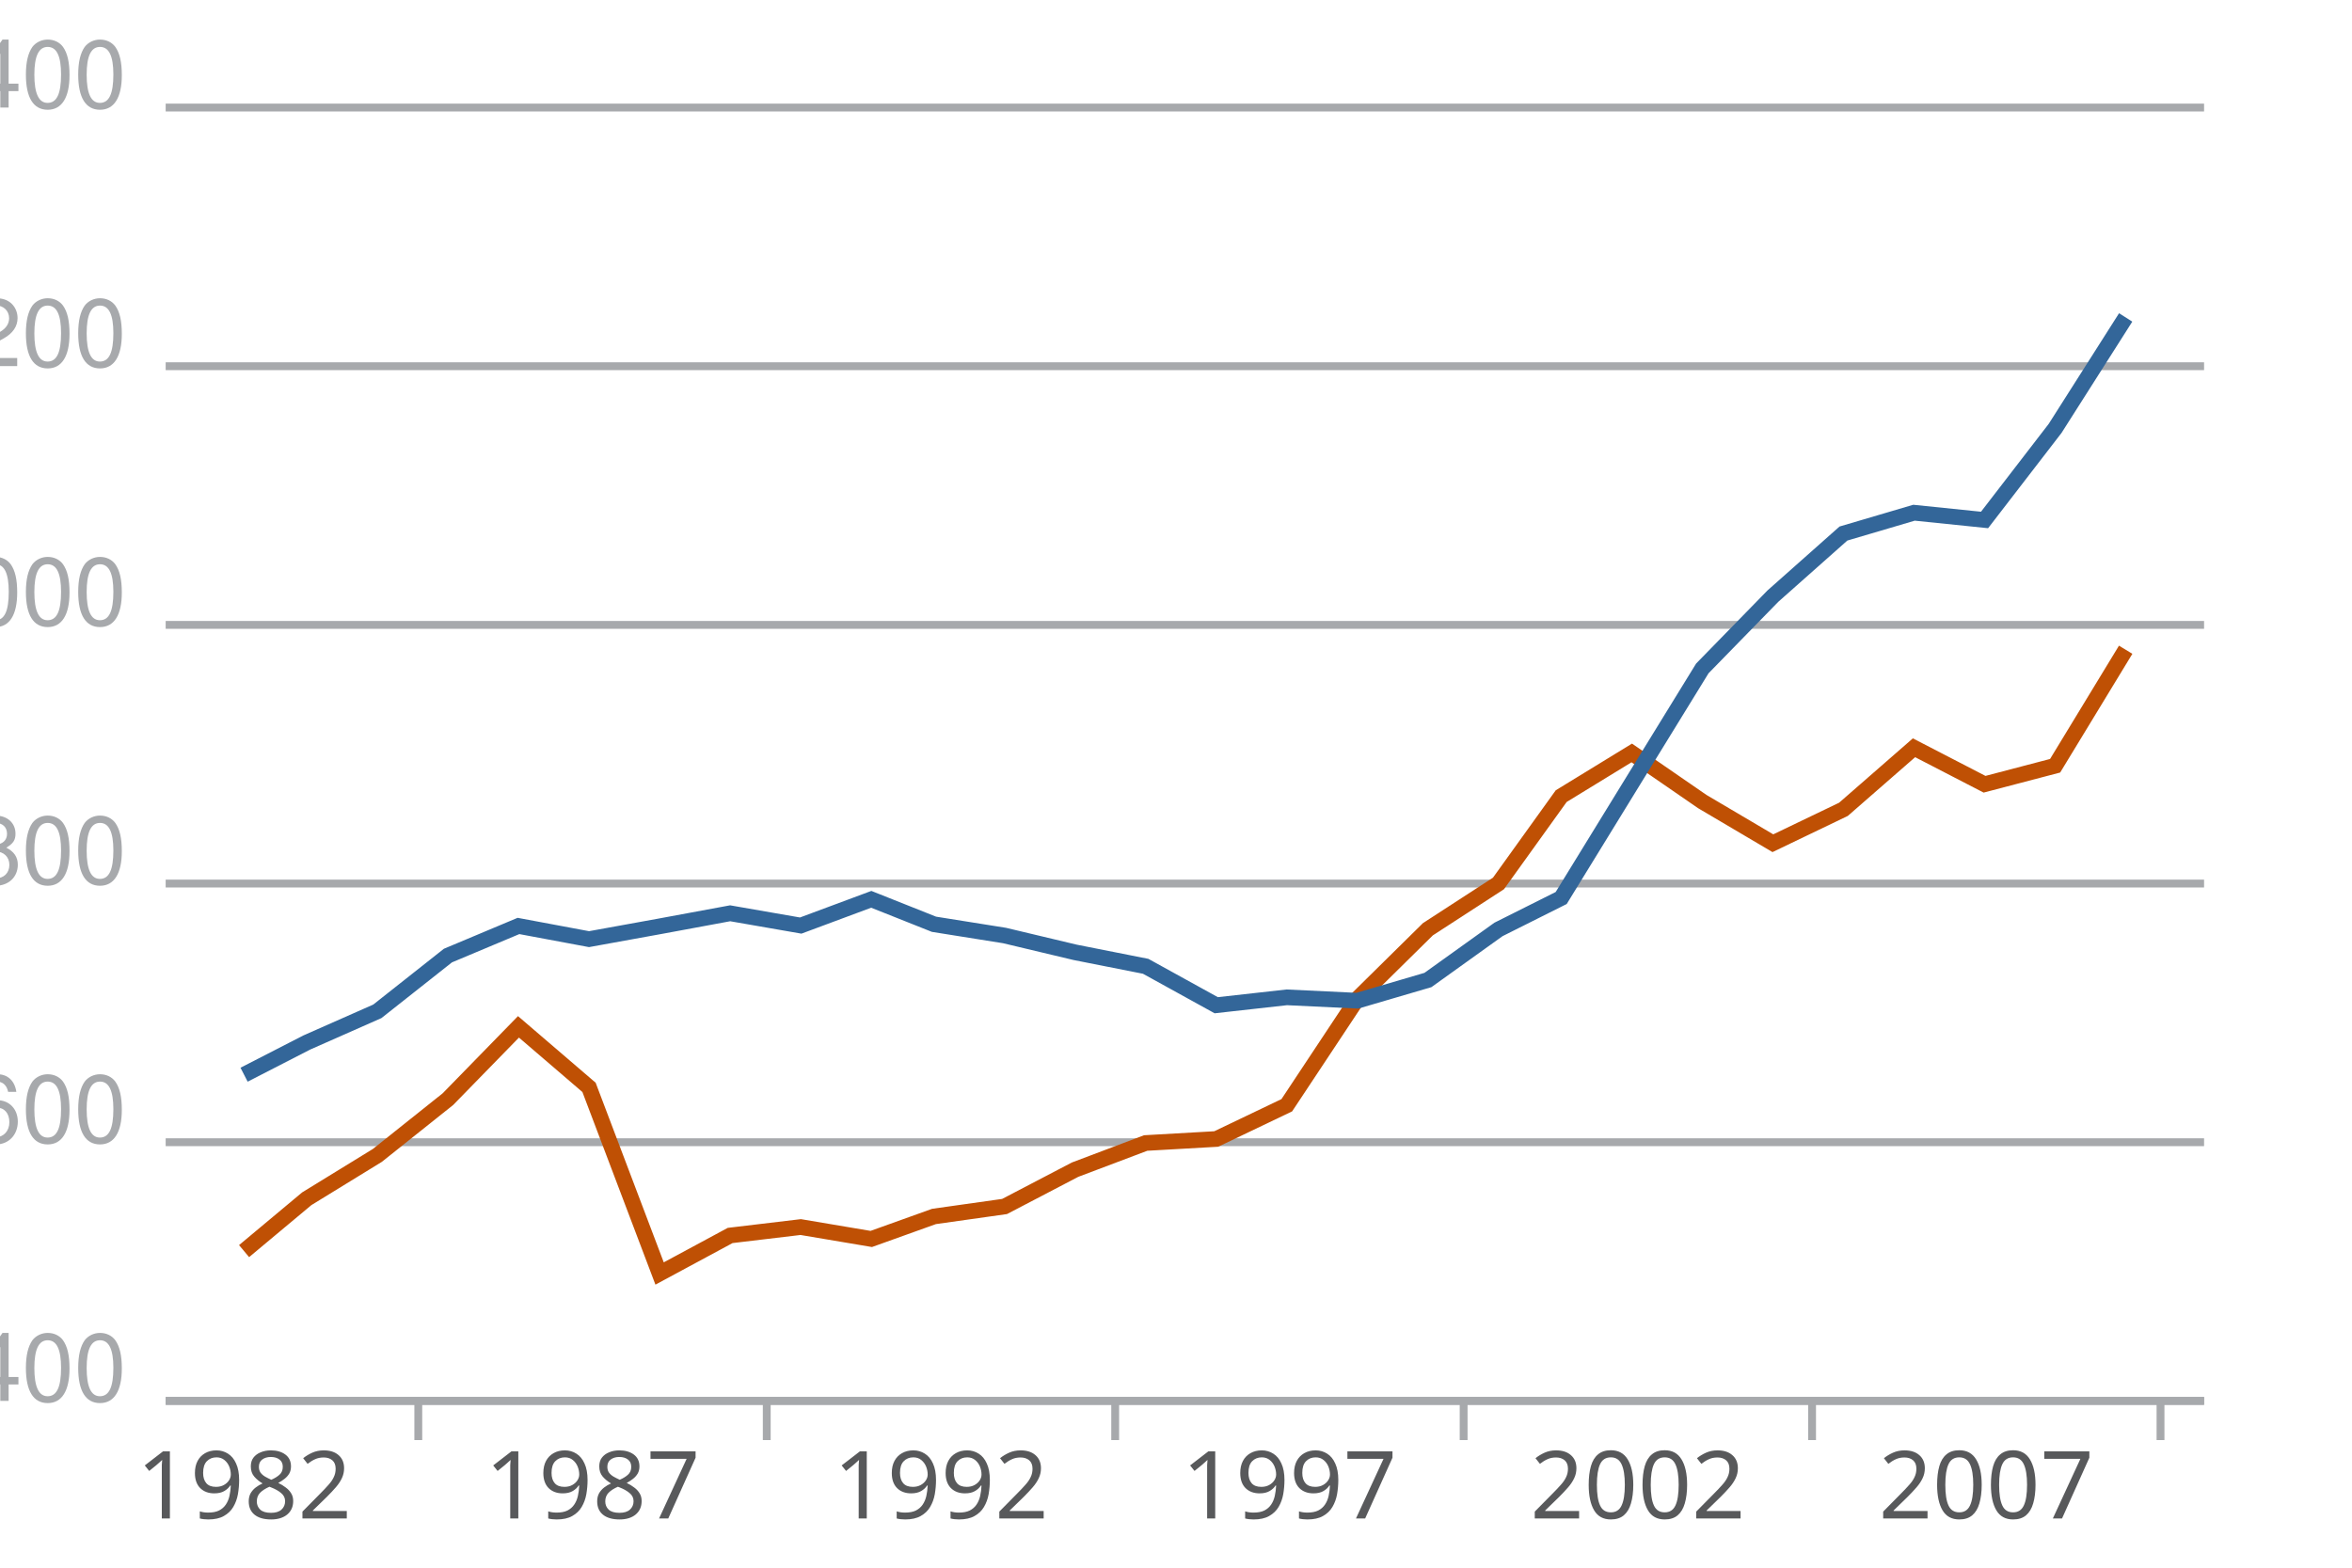
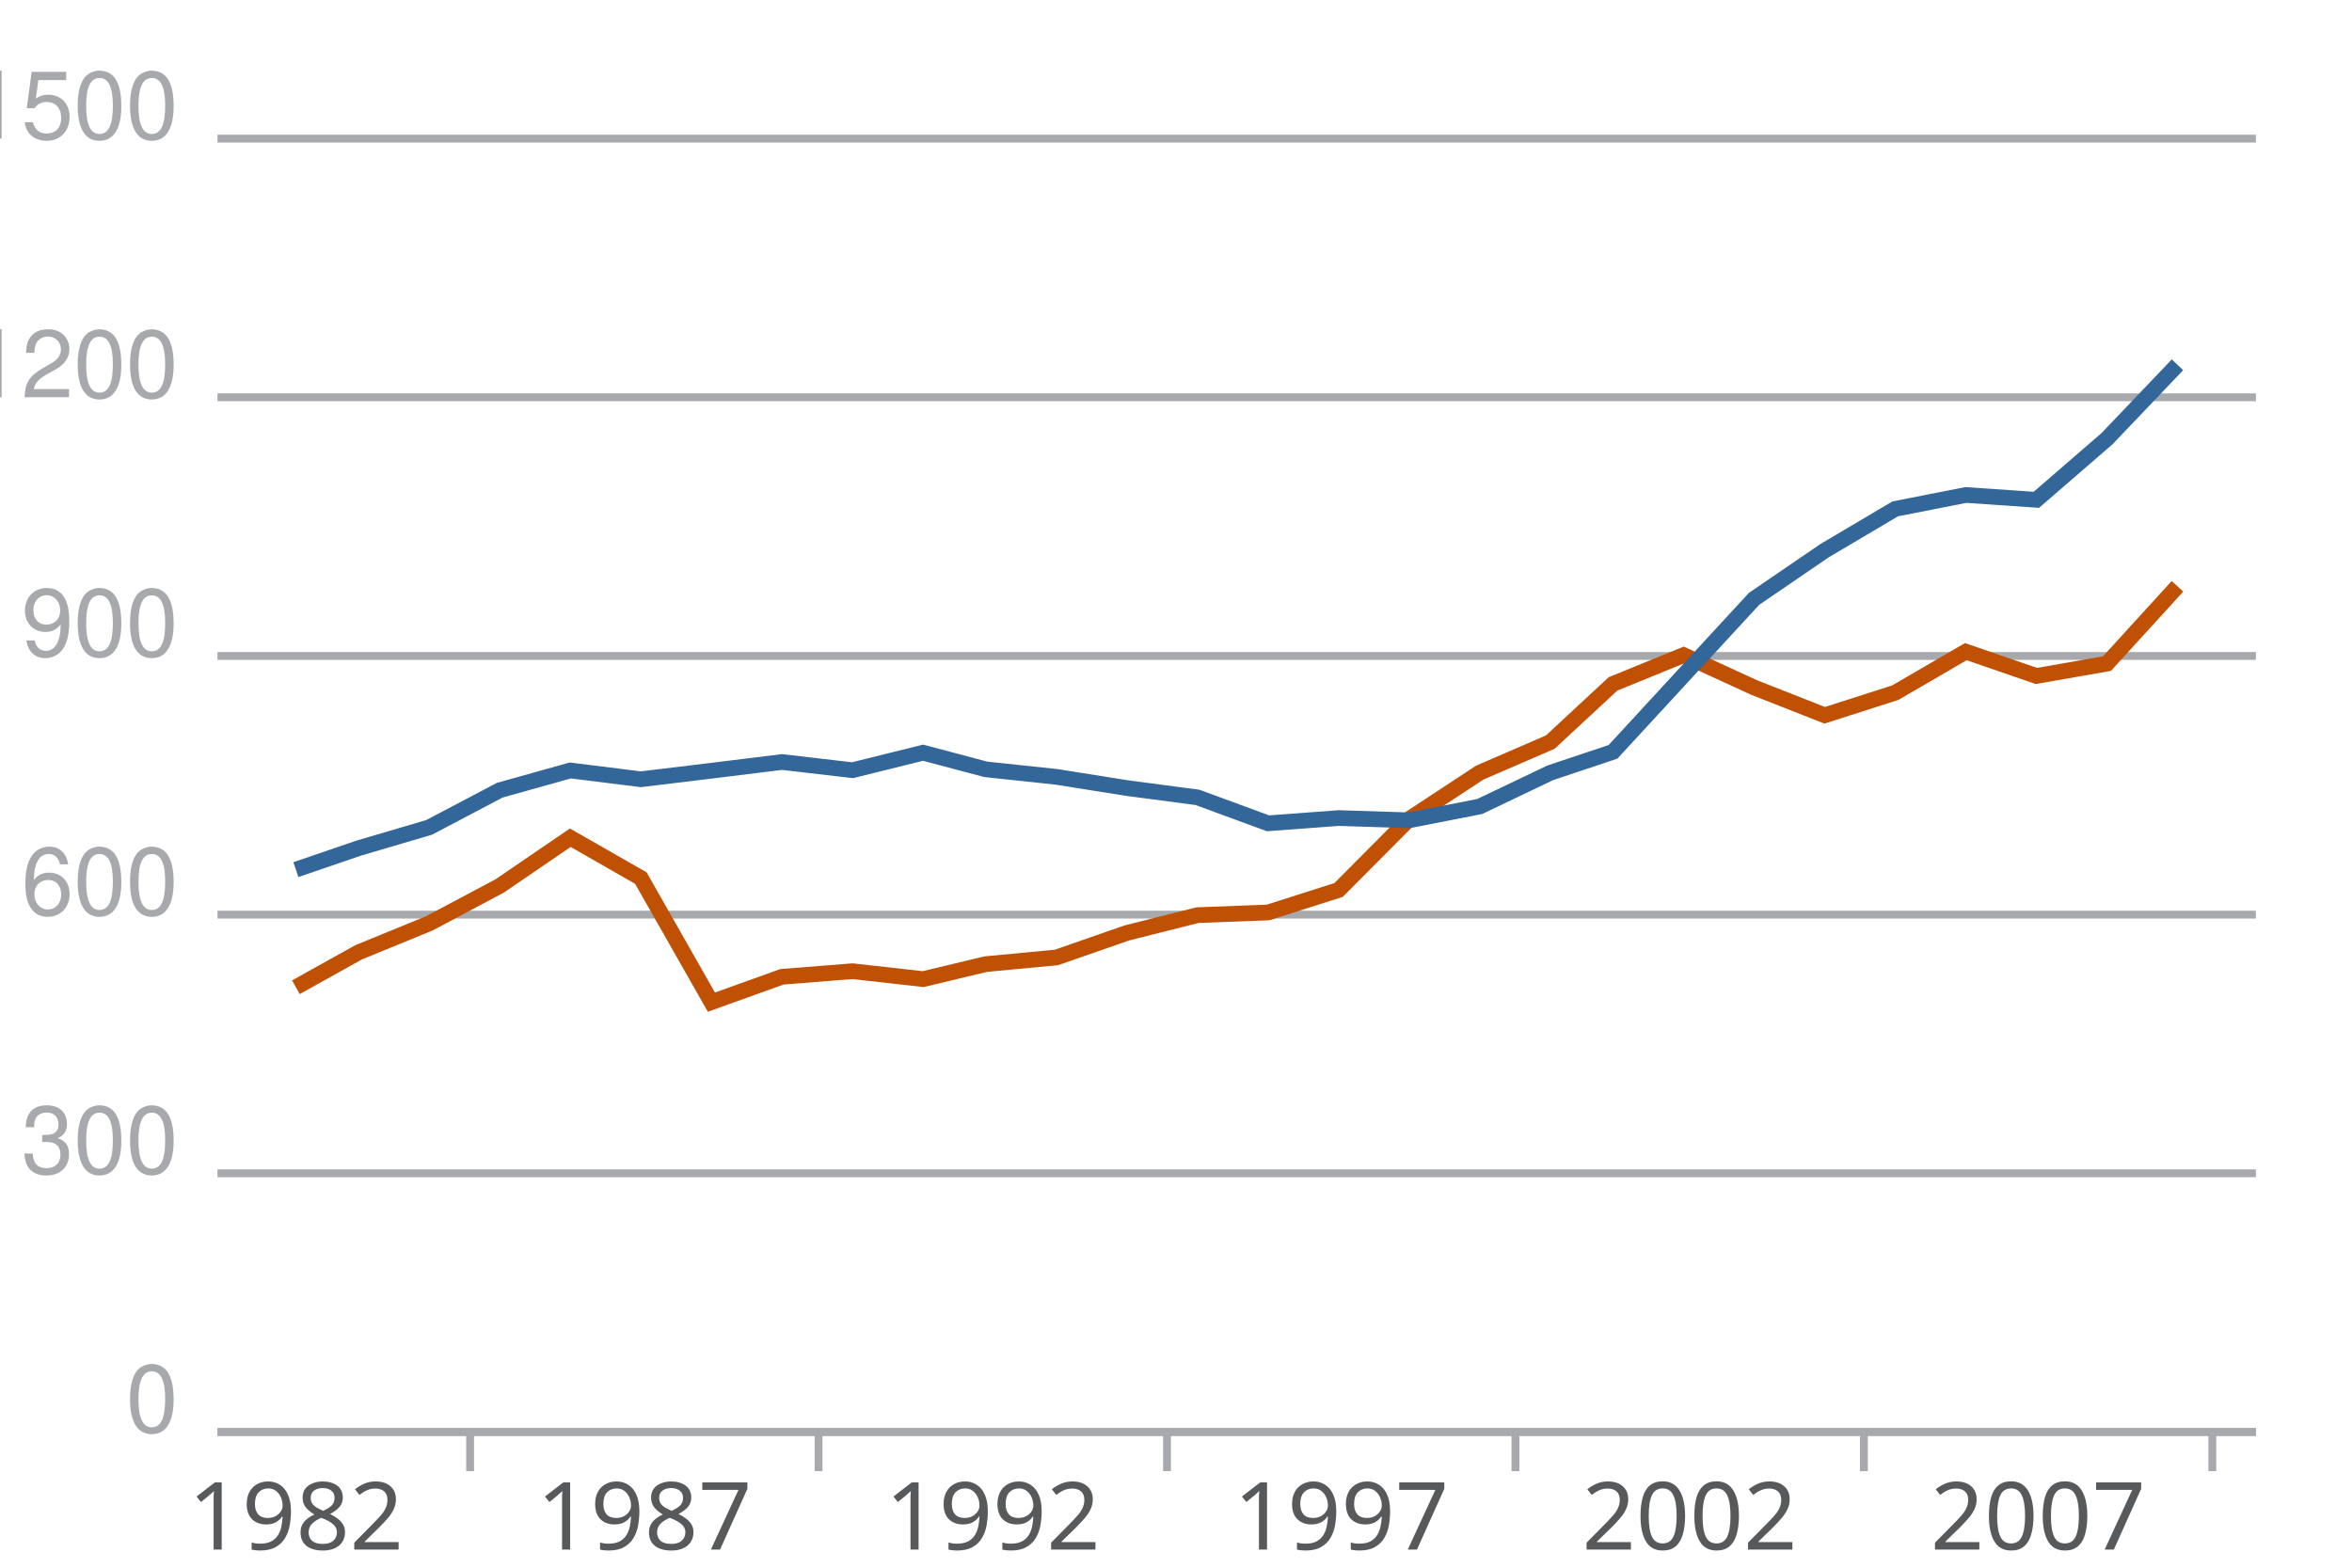
<svg xmlns="http://www.w3.org/2000/svg" height="200" version="1.1" width="300" id="svg2">
  <defs id="defs91">
    </defs>
  <style type="text/css" id="style4">
		

.x-axis-path, .y-gridline, .x-notch { fill:none; stroke: #a7a9ac; stroke-width:1; }



.y-gridline { stroke-width: 1; }

.y-axis-path, .y-axis-path2, .x-notch-left, .x-notch-right { display: none;}



.x-axis-label, .data-point-label {font-size: 12px; font-weight:normal; font-family: sans-serif; fill: #58595b; text-anchor:middle;}

.y-axis-label {font-size: 12px; font-family: helvetica; fill: #a7a9ac; text-anchor:end;}



.series-1-line { fill: none; stroke: #bf5004; stroke-width:2; }



.series-2-line { fill: none; stroke: #336699; stroke-width: 2;}

	</style>
  <rect height="246.729" width="317.984" x="-17.984" y="0" id="rect6" style="fill:#ffffff" />
  <g id="g4011" transform="translate(4,-28)">
    <g id="g3996">
      <rect style="fill:#336699;fill-opacity:1;stroke:none" id="rect3675-3" width="13.043" height="13.043" x="5.192" y="233.709" />
      <text xml:space="preserve" style="font-size:10px;font-style:normal;font-weight:normal;fill:#000000;fill-opacity:1;stroke:none;font-family:sans;-inkscape-font-specification:sans" x="26.082" y="240.33" id="text3739-3">
        <tspan x="26.082" y="240.33" id="tspan3978">Total Discretionary </tspan>
        <tspan x="26.082" y="252.83" id="tspan3982">Outlays in Constant  </tspan>
        <tspan x="26.082" y="265.33" id="tspan3994">Dollars</tspan>
        <tspan x="26.082" y="277.83" id="tspan3984" />
      </text>
    </g>
    <g id="g4004">
      <rect style="fill:#bf5004;fill-opacity:1;stroke:none" id="rect3675-1" width="13.043" height="13.043" x="138.844" y="233.709" />
      <text xml:space="preserve" style="font-size:10px;font-style:normal;font-weight:normal;fill:#000000;fill-opacity:1;stroke:none;font-family:sans;-inkscape-font-specification:sans" x="158.65" y="240.33" id="text3739-4">
        <tspan id="tspan3741-7" x="158.65" y="240.33">Sum of Tax Expenditure </tspan>
-         <tspan x="158.65" y="252.83" id="tspan3986">Revenue Loss Estimates </tspan>
-         <tspan x="158.65" y="265.33" id="tspan3988">in Constant Dollars</tspan>
+         <tspan x="158.65" y="252.83" id="tspan3988">Estimates in Constant </tspan>
+         <tspan x="158.65" y="265.33" id="tspan2868">Dollars</tspan>
      </text>
    </g>
  </g>
-   <g id="grid-5" transform="translate(21.13195,13.72022)">
-     <g class="x-axis" id="x_axis-9">
-       <path class="x-axis-path" d="m 0,165 260,0" id="path10-8" style="fill:none;stroke:#a7a9ac;stroke-width:1" />
-       <path class="x-notch-left" d="M 0,165" id="path12-4" style="display:none" />
-       <path class="x-notch-right" d="M 260,165" id="path14-8" style="display:none" />
+   <g id="grid" transform="translate(27.74043,17.68531)">
+     <g class="x-axis" id="x_axis">
+       <path class="x-axis-path" d="m 0,165 260,0" id="path10" style="fill:none;stroke:#a7a9ac;stroke-width:1" />
+       <path class="x-notch-left" d="M 0,165" id="path12" style="display:none" />
+       <path class="x-notch-right" d="M 260,165" id="path14" style="display:none" />
    </g>
-     <g class="y-axis" id="y_axis-1">
-       <path class="y-axis-path" d="M 0,165 0,0" id="path17-0" style="display:none" />
-       <path class="y-axis-path-2" d="M 260,165 260,0" id="path19-3" />
-       <path class="y-gridline" d="m 0,165 260,0" id="path21-0" style="fill:none;stroke:#a7a9ac;stroke-width:1" />
-       <text class="y-axis-label" x="-5" y="165" id="text23-4" style="font-size:12px;text-anchor:end;fill:#a7a9ac;font-family:helvetica">400</text>
-       <path class="y-gridline" d="m 0,132 260,0" id="path25-4" style="fill:none;stroke:#a7a9ac;stroke-width:1" />
-       <text class="y-axis-label" x="-5" y="132" id="text27-4" style="font-size:12px;text-anchor:end;fill:#a7a9ac;font-family:helvetica">600</text>
-       <path class="y-gridline" d="m 0,99 260,0" id="path29-4" style="fill:none;stroke:#a7a9ac;stroke-width:1" />
-       <text class="y-axis-label" x="-5" y="99" id="text31-7" style="font-size:12px;text-anchor:end;fill:#a7a9ac;font-family:helvetica">800</text>
-       <path class="y-gridline" d="m 0,66 260,0" id="path33-6" style="fill:none;stroke:#a7a9ac;stroke-width:1" />
-       <text class="y-axis-label" x="-5" y="66" id="text35-3" style="font-size:12px;text-anchor:end;fill:#a7a9ac;font-family:helvetica">1,000</text>
-       <path class="y-gridline" d="m 0,33 260,0" id="path37-1" style="fill:none;stroke:#a7a9ac;stroke-width:1" />
-       <text class="y-axis-label" x="-5" y="33" id="text39-7" style="font-size:12px;text-anchor:end;fill:#a7a9ac;font-family:helvetica">1,200</text>
-       <path class="y-gridline" d="M 0,0 260,0" id="path41-5" style="fill:none;stroke:#a7a9ac;stroke-width:1" />
-       <text class="y-axis-label" x="-5" y="0" id="text43-9" style="font-size:12px;text-anchor:end;fill:#a7a9ac;font-family:helvetica">1,400</text>
+     <g class="y-axis" id="y_axis">
+       <path class="y-axis-path" d="M 0,165 0,0" id="path17" style="display:none" />
+       <path class="y-axis-path-2" d="M 260,165 260,0" id="path19" />
+       <path class="y-gridline" d="m 0,165 260,0" id="path21" style="fill:none;stroke:#a7a9ac;stroke-width:1" />
+       <text class="y-axis-label" x="-5" y="165" id="text23" style="font-size:12px;text-anchor:end;fill:#a7a9ac;font-family:helvetica">0</text>
+       <path class="y-gridline" d="m 0,132 260,0" id="path25" style="fill:none;stroke:#a7a9ac;stroke-width:1" />
+       <text class="y-axis-label" x="-5" y="132" id="text27" style="font-size:12px;text-anchor:end;fill:#a7a9ac;font-family:helvetica">300</text>
+       <path class="y-gridline" d="m 0,99 260,0" id="path29" style="fill:none;stroke:#a7a9ac;stroke-width:1" />
+       <text class="y-axis-label" x="-5" y="99" id="text31" style="font-size:12px;text-anchor:end;fill:#a7a9ac;font-family:helvetica">600</text>
+       <path class="y-gridline" d="m 0,66 260,0" id="path33" style="fill:none;stroke:#a7a9ac;stroke-width:1" />
+       <text class="y-axis-label" x="-5" y="66" id="text35" style="font-size:12px;text-anchor:end;fill:#a7a9ac;font-family:helvetica">900</text>
+       <path class="y-gridline" d="m 0,33 260,0" id="path37" style="fill:none;stroke:#a7a9ac;stroke-width:1" />
+       <text class="y-axis-label" x="-5" y="33" id="text39" style="font-size:12px;text-anchor:end;fill:#a7a9ac;font-family:helvetica">1200</text>
+       <path class="y-gridline" d="M 0,0 260,0" id="path41" style="fill:none;stroke:#a7a9ac;stroke-width:1" />
+       <text class="y-axis-label" x="-5" y="0" id="text43" style="font-size:12px;text-anchor:end;fill:#a7a9ac;font-family:helvetica">1500</text>
    </g>
-     <g id="g45-6">
-       <path class="series-1-line" d="m 10,145.893 8,-6.683 9,-5.527 9,-7.178 9,-9.223 9,7.722 9,23.744 9,-4.851 9,-1.073 9,1.518 8,-2.871 9,-1.27 9,-4.702 9,-3.399 9,-0.511 9,-4.306 9,-13.579 9,-8.877 9,-5.841 8,-11.137 9,-5.511 9,6.204 9,5.313 9,-4.323 9,-7.854 9,4.653 9,-2.36 9,-14.8" id="path47-2" style="fill:none;stroke:#bf5004;stroke-width:2" />
-       <path class="series-2-line" d="m 10,123.387 8,-4.109 9,-3.977 9,-7.112 9,-3.779 9,1.683 9,-1.633 9,-1.667 9,1.567 9,-3.349 8,3.184 9,1.435 9,2.145 9,1.782 9,4.966 9,-1.006 9,0.429 9,-2.64 9,-6.452 8,-4.01 9,-14.652 9,-14.636 9,-9.223 9,-7.986 9,-2.656 9,0.924 9,-11.682 9,-14.157" id="path49-1" style="fill:none;stroke:#336699;stroke-width:2" />
+     <g id="g45">
+       <path class="series-1-line" d="m 10,108.262 8,-4.455 9,-3.685 9,-4.785 9,-6.149 9,5.148 9,15.829 9,-3.234 9,-0.715 9,1.012 8,-1.914 9,-0.847 9,-3.135 9,-2.266 9,-0.341 9,-2.871 9,-9.053 9,-5.918 9,-3.894 8,-7.425 9,-3.674 9,4.136 9,3.542 9,-2.882 9,-5.236 9,3.102 9,-1.573 9,-9.867" id="path47" style="fill:none;stroke:#bf5004;stroke-width:2" />
+       <path class="series-2-line" d="m 10,93.258 8,-2.739 9,-2.651 9,-4.741 9,-2.519 9,1.122 9,-1.089 9,-1.111 9,1.045 9,-2.233 8,2.123 9,0.957 9,1.43 9,1.188 9,3.311 9,-0.671 9,0.286 9,-1.76 9,-4.301 8,-2.673 9,-9.768 9,-9.757 9,-6.149 9,-5.324 9,-1.771 9,0.616 9,-7.788 9,-9.438" id="path49" style="fill:none;stroke:#336699;stroke-width:2" />
    </g>
-     <text class="x-axis-label" x="10" y="180" id="text51-7" style="font-size:12px;font-weight:normal;text-anchor:middle;fill:#58595b;font-family:sans-serif">1982</text>
-     <path class="x-notch" d="m 32.222,165 0,5" id="path53-8" style="fill:none;stroke:#a7a9ac;stroke-width:1" />
-     <text class="x-axis-label" x="54.444" y="180" id="text55" style="font-size:12px;font-weight:normal;text-anchor:middle;fill:#58595b;font-family:sans-serif">1987</text>
-     <path class="x-notch" d="m 76.667,165 0,5" id="path57-5" style="fill:none;stroke:#a7a9ac;stroke-width:1" />
-     <text class="x-axis-label" x="98.889" y="180" id="text59-7" style="font-size:12px;font-weight:normal;text-anchor:middle;fill:#58595b;font-family:sans-serif">1992</text>
-     <path class="x-notch" d="m 121.111,165 0,5" id="path61-4" style="fill:none;stroke:#a7a9ac;stroke-width:1" />
-     <text class="x-axis-label" x="143.333" y="180" id="text63" style="font-size:12px;font-weight:normal;text-anchor:middle;fill:#58595b;font-family:sans-serif">1997</text>
-     <path class="x-notch" d="m 165.556,165 0,5" id="path65-1" style="fill:none;stroke:#a7a9ac;stroke-width:1" />
-     <text class="x-axis-label" x="187.778" y="180" id="text67-8" style="font-size:12px;font-weight:normal;text-anchor:middle;fill:#58595b;font-family:sans-serif">2002</text>
-     <path class="x-notch" d="m 210,165 0,5" id="path69-5" style="fill:none;stroke:#a7a9ac;stroke-width:1" />
-     <text class="x-axis-label" x="232.222" y="180" id="text71" style="font-size:12px;font-weight:normal;text-anchor:middle;fill:#58595b;font-family:sans-serif">2007</text>
-     <path class="x-notch" d="m 254.444,165 0,5" id="path73-9" style="fill:none;stroke:#a7a9ac;stroke-width:1" />
+     <text class="x-axis-label" x="10" y="180" id="text51" style="font-size:12px;font-weight:normal;text-anchor:middle;fill:#58595b;font-family:sans-serif">1982</text>
+     <path class="x-notch" d="m 32.222,165 0,5" id="path53" style="fill:none;stroke:#a7a9ac;stroke-width:1" />
+     <text class="x-axis-label" x="54.444" y="180" id="text55-0" style="font-size:12px;font-weight:normal;text-anchor:middle;fill:#58595b;font-family:sans-serif">1987</text>
+     <path class="x-notch" d="m 76.667,165 0,5" id="path57" style="fill:none;stroke:#a7a9ac;stroke-width:1" />
+     <text class="x-axis-label" x="98.889" y="180" id="text59" style="font-size:12px;font-weight:normal;text-anchor:middle;fill:#58595b;font-family:sans-serif">1992</text>
+     <path class="x-notch" d="m 121.111,165 0,5" id="path61" style="fill:none;stroke:#a7a9ac;stroke-width:1" />
+     <text class="x-axis-label" x="143.333" y="180" id="text63-5" style="font-size:12px;font-weight:normal;text-anchor:middle;fill:#58595b;font-family:sans-serif">1997</text>
+     <path class="x-notch" d="m 165.556,165 0,5" id="path65" style="fill:none;stroke:#a7a9ac;stroke-width:1" />
+     <text class="x-axis-label" x="187.778" y="180" id="text67" style="font-size:12px;font-weight:normal;text-anchor:middle;fill:#58595b;font-family:sans-serif">2002</text>
+     <path class="x-notch" d="m 210,165 0,5" id="path69" style="fill:none;stroke:#a7a9ac;stroke-width:1" />
+     <text class="x-axis-label" x="232.222" y="180" id="text71-9" style="font-size:12px;font-weight:normal;text-anchor:middle;fill:#58595b;font-family:sans-serif">2007</text>
+     <path class="x-notch" d="m 254.444,165 0,5" id="path73" style="fill:none;stroke:#a7a9ac;stroke-width:1" />
  </g>
</svg>
